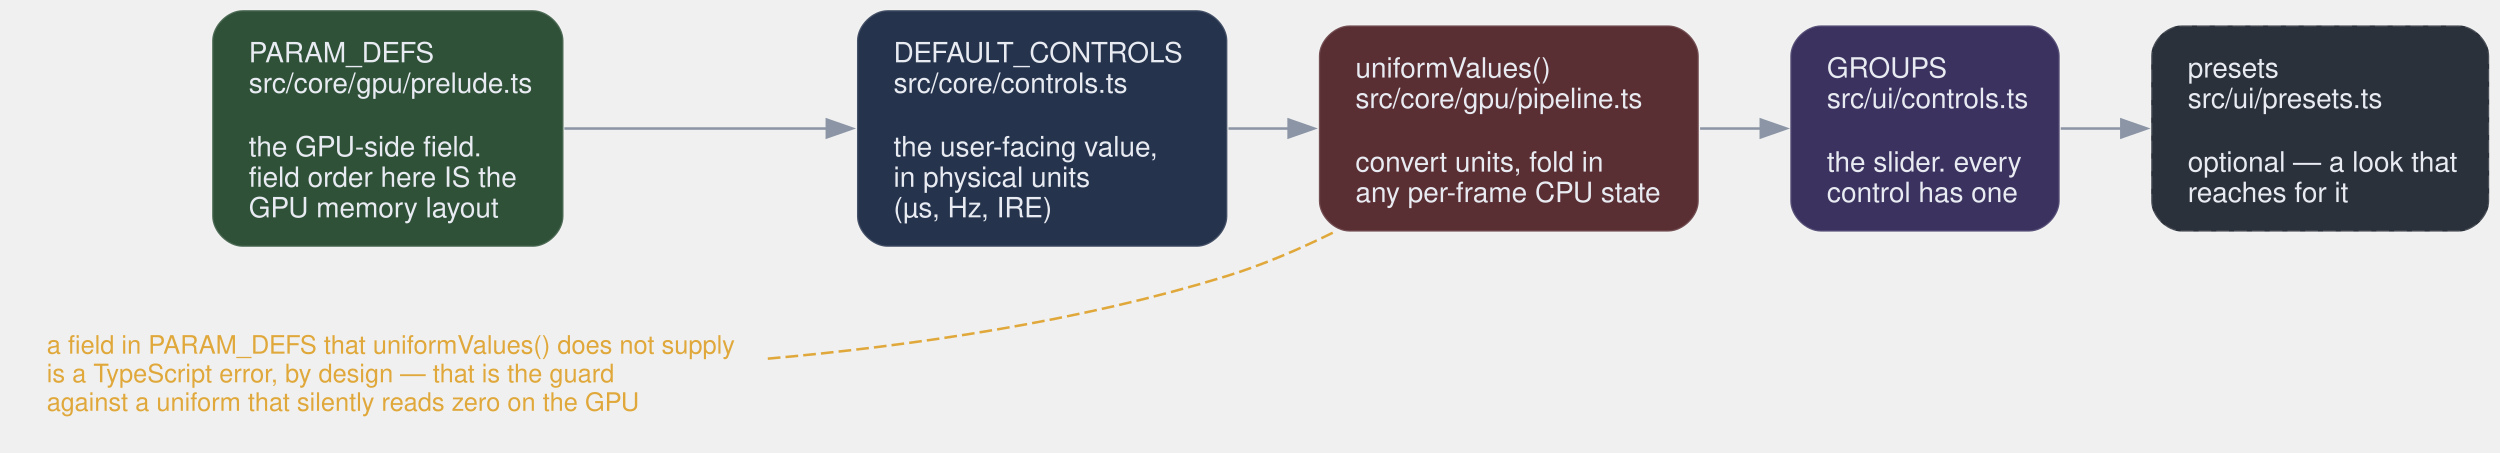
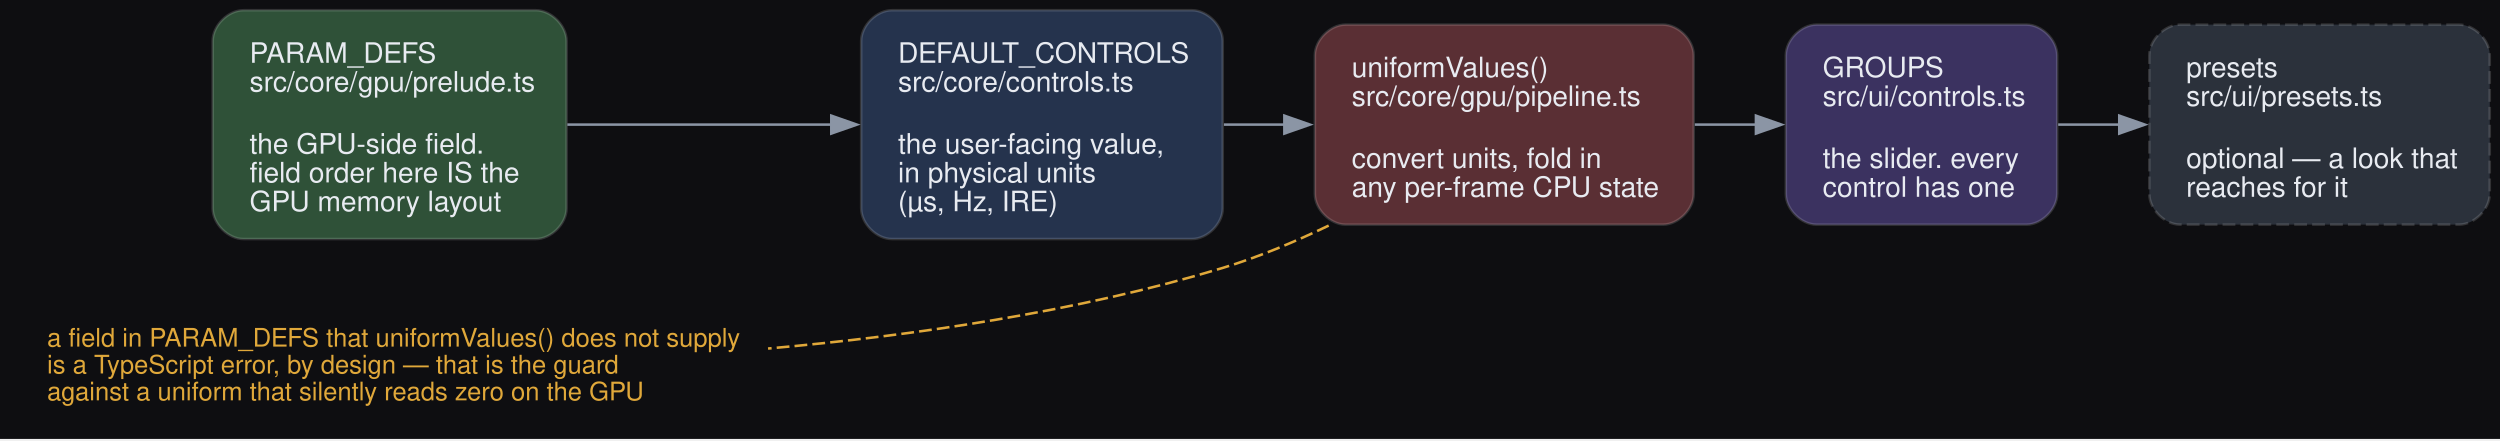
- <svg xmlns="http://www.w3.org/2000/svg" width="984pt" height="178pt" viewBox="0.00 0.00 984.00 178.00">
-   <g id="graph0" class="graph" transform="scale(1 1) rotate(0) translate(4 173.53)">
+ <svg xmlns="http://www.w3.org/2000/svg" width="977pt" height="172pt" viewBox="0.00 0.00 977.00 172.00">
+   <g id="graph0" class="graph" transform="scale(1 1) rotate(0) translate(4 167.53)">
+     <polygon fill="#0e0e11" stroke="none" points="-4,4 -4,-167.53 973,-167.53 973,4 -4,4" />
    <g id="node1" class="node">
-       <path fill="#2f5138" stroke="#ffffff" stroke-opacity="0.149" d="M205.8,-169.53C205.8,-169.53 91.5,-169.53 91.5,-169.53 85.5,-169.53 79.5,-163.53 79.5,-157.53 79.5,-157.53 79.5,-88.38 79.5,-88.38 79.5,-82.38 85.5,-76.38 91.5,-76.38 91.5,-76.38 205.8,-76.38 205.8,-76.38 211.8,-76.38 217.8,-82.38 217.8,-88.38 217.8,-88.38 217.8,-157.53 217.8,-157.53 217.8,-163.53 211.8,-169.53 205.8,-169.53" />
-       <text xml:space="preserve" text-anchor="start" x="93.9" y="-149" font-family="Helvetica,Arial,sans-serif" font-size="11.00" fill="#e8ebf1">PARAM_DEFS</text>
-       <text xml:space="preserve" text-anchor="start" x="93.9" y="-137" font-family="Helvetica,Arial,sans-serif" font-size="11.00" fill="#e8ebf1">src/core/gpu/prelude.ts</text>
-       <text xml:space="preserve" text-anchor="start" x="93.9" y="-112" font-family="Helvetica,Arial,sans-serif" font-size="11.00" fill="#e8ebf1">the GPU-side field.</text>
-       <text xml:space="preserve" text-anchor="start" x="93.9" y="-100" font-family="Helvetica,Arial,sans-serif" font-size="11.00" fill="#e8ebf1">field order here IS the</text>
-       <text xml:space="preserve" text-anchor="start" x="93.9" y="-88" font-family="Helvetica,Arial,sans-serif" font-size="11.00" fill="#e8ebf1">GPU memory layout</text>
+       <path fill="#2f5138" stroke="#ffffff" stroke-opacity="0.149" d="M205.42,-163.53C205.42,-163.53 91.12,-163.53 91.12,-163.53 85.12,-163.53 79.12,-157.53 79.12,-151.53 79.12,-151.53 79.12,-86.12 79.12,-86.12 79.12,-80.12 85.12,-74.12 91.12,-74.12 91.12,-74.12 205.42,-74.12 205.42,-74.12 211.42,-74.12 217.42,-80.12 217.42,-86.12 217.42,-86.12 217.42,-151.53 217.42,-151.53 217.42,-157.53 211.42,-163.53 205.42,-163.53" />
+       <text xml:space="preserve" text-anchor="start" x="93.52" y="-143" font-family="Helvetica,Arial,sans-serif" font-size="11.00" fill="#e8ebf1">PARAM_DEFS</text>
+       <text xml:space="preserve" text-anchor="start" x="93.52" y="-131.75" font-family="Helvetica,Arial,sans-serif" font-size="11.00" fill="#e8ebf1">src/core/gpu/prelude.ts</text>
+       <text xml:space="preserve" text-anchor="start" x="93.52" y="-107.5" font-family="Helvetica,Arial,sans-serif" font-size="11.00" fill="#e8ebf1">the GPU-side field.</text>
+       <text xml:space="preserve" text-anchor="start" x="93.52" y="-96.25" font-family="Helvetica,Arial,sans-serif" font-size="11.00" fill="#e8ebf1">field order here IS the</text>
+       <text xml:space="preserve" text-anchor="start" x="93.52" y="-85" font-family="Helvetica,Arial,sans-serif" font-size="11.00" fill="#e8ebf1">GPU memory layout</text>
    </g>
    <g id="node2" class="node">
-       <path fill="#25334d" stroke="#ffffff" stroke-opacity="0.149" d="M467.1,-169.53C467.1,-169.53 345.3,-169.53 345.3,-169.53 339.3,-169.53 333.3,-163.53 333.3,-157.53 333.3,-157.53 333.3,-88.38 333.3,-88.38 333.3,-82.38 339.3,-76.38 345.3,-76.38 345.3,-76.38 467.1,-76.38 467.1,-76.38 473.1,-76.38 479.1,-82.38 479.1,-88.38 479.1,-88.38 479.1,-157.53 479.1,-157.53 479.1,-163.53 473.1,-169.53 467.1,-169.53" />
-       <text xml:space="preserve" text-anchor="start" x="347.7" y="-149" font-family="Helvetica,Arial,sans-serif" font-size="11.00" fill="#e8ebf1">DEFAULT_CONTROLS</text>
-       <text xml:space="preserve" text-anchor="start" x="347.7" y="-137" font-family="Helvetica,Arial,sans-serif" font-size="11.00" fill="#e8ebf1">src/core/controls.ts</text>
-       <text xml:space="preserve" text-anchor="start" x="347.7" y="-112" font-family="Helvetica,Arial,sans-serif" font-size="11.00" fill="#e8ebf1">the user-facing value,</text>
-       <text xml:space="preserve" text-anchor="start" x="347.7" y="-100" font-family="Helvetica,Arial,sans-serif" font-size="11.00" fill="#e8ebf1">in physical units</text>
-       <text xml:space="preserve" text-anchor="start" x="347.7" y="-88" font-family="Helvetica,Arial,sans-serif" font-size="11.00" fill="#e8ebf1">(µs, Hz, IRE)</text>
+       <path fill="#25334d" stroke="#ffffff" stroke-opacity="0.149" d="M461.85,-163.53C461.85,-163.53 344.55,-163.53 344.55,-163.53 338.55,-163.53 332.55,-157.53 332.55,-151.53 332.55,-151.53 332.55,-86.12 332.55,-86.12 332.55,-80.12 338.55,-74.12 344.55,-74.12 344.55,-74.12 461.85,-74.12 461.85,-74.12 467.85,-74.12 473.85,-80.12 473.85,-86.12 473.85,-86.12 473.85,-151.53 473.85,-151.53 473.85,-157.53 467.85,-163.53 461.85,-163.53" />
+       <text xml:space="preserve" text-anchor="start" x="346.95" y="-143" font-family="Helvetica,Arial,sans-serif" font-size="11.00" fill="#e8ebf1">DEFAULT_CONTROLS</text>
+       <text xml:space="preserve" text-anchor="start" x="346.95" y="-131.75" font-family="Helvetica,Arial,sans-serif" font-size="11.00" fill="#e8ebf1">src/core/controls.ts</text>
+       <text xml:space="preserve" text-anchor="start" x="346.95" y="-107.5" font-family="Helvetica,Arial,sans-serif" font-size="11.00" fill="#e8ebf1">the user-facing value,</text>
+       <text xml:space="preserve" text-anchor="start" x="346.95" y="-96.25" font-family="Helvetica,Arial,sans-serif" font-size="11.00" fill="#e8ebf1">in physical units</text>
+       <text xml:space="preserve" text-anchor="start" x="346.95" y="-85" font-family="Helvetica,Arial,sans-serif" font-size="11.00" fill="#e8ebf1">(µs, Hz, IRE)</text>
    </g>
    <g id="edge1" class="edge">
-       <path fill="none" stroke="#8b95a5" d="M218.13,-122.95C250.01,-122.95 288.22,-122.95 321.77,-122.95" />
-       <polygon fill="#8b95a5" stroke="#8b95a5" points="321.44,-126.46 331.44,-122.96 321.44,-119.46 321.44,-126.46" />
+       <path fill="none" stroke="#8b95a5" d="M217.72,-118.83C249.66,-118.83 287.9,-118.83 321.27,-118.83" />
+       <polygon fill="#8b95a5" stroke="#8b95a5" points="320.87,-122.33 330.87,-118.83 320.87,-115.33 320.87,-122.33" />
    </g>
    <g id="node3" class="node">
-       <path fill="#5a2f34" stroke="#ffffff" stroke-opacity="0.149" d="M652.65,-163.53C652.65,-163.53 527.1,-163.53 527.1,-163.53 521.1,-163.53 515.1,-157.53 515.1,-151.53 515.1,-151.53 515.1,-94.38 515.1,-94.38 515.1,-88.38 521.1,-82.38 527.1,-82.38 527.1,-82.38 652.65,-82.38 652.65,-82.38 658.65,-82.38 664.65,-88.38 664.65,-94.38 664.65,-94.38 664.65,-151.53 664.65,-151.53 664.65,-157.53 658.65,-163.53 652.65,-163.53" />
-       <text xml:space="preserve" text-anchor="start" x="529.5" y="-143" font-family="Helvetica,Arial,sans-serif" font-size="11.00" fill="#e8ebf1">uniformValues()</text>
-       <text xml:space="preserve" text-anchor="start" x="529.5" y="-131" font-family="Helvetica,Arial,sans-serif" font-size="11.00" fill="#e8ebf1">src/core/gpu/pipeline.ts</text>
-       <text xml:space="preserve" text-anchor="start" x="529.5" y="-106" font-family="Helvetica,Arial,sans-serif" font-size="11.00" fill="#e8ebf1">convert units, fold in</text>
-       <text xml:space="preserve" text-anchor="start" x="529.5" y="-94" font-family="Helvetica,Arial,sans-serif" font-size="11.00" fill="#e8ebf1">any per-frame CPU state</text>
+       <path fill="#5a2f34" stroke="#ffffff" stroke-opacity="0.149" d="M645.9,-157.91C645.9,-157.91 521.85,-157.91 521.85,-157.91 515.85,-157.91 509.85,-151.91 509.85,-145.91 509.85,-145.91 509.85,-91.75 509.85,-91.75 509.85,-85.75 515.85,-79.75 521.85,-79.75 521.85,-79.75 645.9,-79.75 645.9,-79.75 651.9,-79.75 657.9,-85.75 657.9,-91.75 657.9,-91.75 657.9,-145.91 657.9,-145.91 657.9,-151.91 651.9,-157.91 645.9,-157.91" />
+       <text xml:space="preserve" text-anchor="start" x="524.25" y="-137.38" font-family="Helvetica,Arial,sans-serif" font-size="11.00" fill="#e8ebf1">uniformValues()</text>
+       <text xml:space="preserve" text-anchor="start" x="524.25" y="-126.13" font-family="Helvetica,Arial,sans-serif" font-size="11.00" fill="#e8ebf1">src/core/gpu/pipeline.ts</text>
+       <text xml:space="preserve" text-anchor="start" x="524.25" y="-101.88" font-family="Helvetica,Arial,sans-serif" font-size="11.00" fill="#e8ebf1">convert units, fold in</text>
+       <text xml:space="preserve" text-anchor="start" x="524.25" y="-90.63" font-family="Helvetica,Arial,sans-serif" font-size="11.00" fill="#e8ebf1">any per-frame CPU state</text>
    </g>
    <g id="edge2" class="edge">
-       <path fill="none" stroke="#8b95a5" d="M479.52,-122.95C487.39,-122.95 495.46,-122.95 503.46,-122.95" />
-       <polygon fill="#8b95a5" stroke="#8b95a5" points="503.2,-126.46 513.2,-122.96 503.2,-119.46 503.2,-126.46" />
+       <path fill="none" stroke="#8b95a5" d="M474.3,-118.83C482.15,-118.83 490.19,-118.83 498.19,-118.83" />
+       <polygon fill="#8b95a5" stroke="#8b95a5" points="497.93,-122.33 507.93,-118.83 497.93,-115.33 497.93,-122.33" />
    </g>
    <g id="node4" class="node">
-       <path fill="#3b3260" stroke="#ffffff" stroke-opacity="0.149" d="M794.7,-163.53C794.7,-163.53 712.65,-163.53 712.65,-163.53 706.65,-163.53 700.65,-157.53 700.65,-151.53 700.65,-151.53 700.65,-94.38 700.65,-94.38 700.65,-88.38 706.65,-82.38 712.65,-82.38 712.65,-82.38 794.7,-82.38 794.7,-82.38 800.7,-82.38 806.7,-88.38 806.7,-94.38 806.7,-94.38 806.7,-151.53 806.7,-151.53 806.7,-157.53 800.7,-163.53 794.7,-163.53" />
-       <text xml:space="preserve" text-anchor="start" x="715.05" y="-143" font-family="Helvetica,Arial,sans-serif" font-size="11.00" fill="#e8ebf1">GROUPS</text>
-       <text xml:space="preserve" text-anchor="start" x="715.05" y="-131" font-family="Helvetica,Arial,sans-serif" font-size="11.00" fill="#e8ebf1">src/ui/controls.ts</text>
-       <text xml:space="preserve" text-anchor="start" x="715.05" y="-106" font-family="Helvetica,Arial,sans-serif" font-size="11.00" fill="#e8ebf1">the slider. every</text>
-       <text xml:space="preserve" text-anchor="start" x="715.05" y="-94" font-family="Helvetica,Arial,sans-serif" font-size="11.00" fill="#e8ebf1">control has one</text>
+       <path fill="#3b3260" stroke="#ffffff" stroke-opacity="0.149" d="M787.95,-157.91C787.95,-157.91 705.9,-157.91 705.9,-157.91 699.9,-157.91 693.9,-151.91 693.9,-145.91 693.9,-145.91 693.9,-91.75 693.9,-91.75 693.9,-85.75 699.9,-79.75 705.9,-79.75 705.9,-79.75 787.95,-79.75 787.95,-79.75 793.95,-79.75 799.95,-85.75 799.95,-91.75 799.95,-91.75 799.95,-145.91 799.95,-145.91 799.95,-151.91 793.95,-157.91 787.95,-157.91" />
+       <text xml:space="preserve" text-anchor="start" x="708.3" y="-137.38" font-family="Helvetica,Arial,sans-serif" font-size="11.00" fill="#e8ebf1">GROUPS</text>
+       <text xml:space="preserve" text-anchor="start" x="708.3" y="-126.13" font-family="Helvetica,Arial,sans-serif" font-size="11.00" fill="#e8ebf1">src/ui/controls.ts</text>
+       <text xml:space="preserve" text-anchor="start" x="708.3" y="-101.88" font-family="Helvetica,Arial,sans-serif" font-size="11.00" fill="#e8ebf1">the slider. every</text>
+       <text xml:space="preserve" text-anchor="start" x="708.3" y="-90.63" font-family="Helvetica,Arial,sans-serif" font-size="11.00" fill="#e8ebf1">control has one</text>
    </g>
    <g id="edge3" class="edge">
-       <path fill="none" stroke="#8b95a5" d="M665.15,-122.95C673.18,-122.95 681.31,-122.95 689.2,-122.95" />
-       <polygon fill="#8b95a5" stroke="#8b95a5" points="689.05,-126.46 699.05,-122.96 689.05,-119.46 689.05,-126.46" />
+       <path fill="none" stroke="#8b95a5" d="M658.33,-118.83C666.36,-118.83 674.48,-118.83 682.37,-118.83" />
+       <polygon fill="#8b95a5" stroke="#8b95a5" points="682.22,-122.33 692.22,-118.83 682.22,-115.33 682.22,-122.33" />
    </g>
    <g id="node6" class="node">
-       <path fill="none" stroke="none" d="M285.3,-53.91C285.3,-53.91 12,-53.91 12,-53.91 6,-53.91 0,-47.91 0,-41.91 0,-41.91 0,-12 0,-12 0,-6 6,0 12,0 12,0 285.3,0 285.3,0 291.3,0 297.3,-6 297.3,-12 297.3,-12 297.3,-41.91 297.3,-41.91 297.3,-47.91 291.3,-53.91 285.3,-53.91" />
-       <text xml:space="preserve" text-anchor="start" x="14.4" y="-34.33" font-family="Helvetica,Arial,sans-serif" font-size="10.00" fill="#e0a83a">a field in PARAM_DEFS that uniformValues() does not supply</text>
-       <text xml:space="preserve" text-anchor="start" x="14.4" y="-23.08" font-family="Helvetica,Arial,sans-serif" font-size="10.00" fill="#e0a83a">is a TypeScript error, by design — that is the guard</text>
-       <text xml:space="preserve" text-anchor="start" x="14.4" y="-11.83" font-family="Helvetica,Arial,sans-serif" font-size="10.00" fill="#e0a83a">against a uniform that silently reads zero on the GPU</text>
+       <path fill="none" stroke="none" d="M284.55,-51.66C284.55,-51.66 12,-51.66 12,-51.66 6,-51.66 0,-45.66 0,-39.66 0,-39.66 0,-12 0,-12 0,-6 6,0 12,0 12,0 284.55,0 284.55,0 290.55,0 296.55,-6 296.55,-12 296.55,-12 296.55,-39.66 296.55,-39.66 296.55,-45.66 290.55,-51.66 284.55,-51.66" />
+       <text xml:space="preserve" text-anchor="start" x="14.4" y="-32.08" font-family="Helvetica,Arial,sans-serif" font-size="10.00" fill="#e0a83a">a field in PARAM_DEFS that uniformValues() does not supply</text>
+       <text xml:space="preserve" text-anchor="start" x="14.4" y="-21.58" font-family="Helvetica,Arial,sans-serif" font-size="10.00" fill="#e0a83a">is a TypeScript error, by design — that is the guard</text>
+       <text xml:space="preserve" text-anchor="start" x="14.4" y="-11.08" font-family="Helvetica,Arial,sans-serif" font-size="10.00" fill="#e0a83a">against a uniform that silently reads zero on the GPU</text>
    </g>
    <g id="edge5" class="edge">
-       <path fill="none" stroke="#e0a83a" stroke-dasharray="5,2" d="M520.58,-81.93C507.2,-75.33 493,-69.26 479.1,-64.95 421.08,-46.98 354.93,-37.36 297.2,-32.27" />
+       <path fill="none" stroke="#e0a83a" stroke-dasharray="5,2" d="M515.25,-79.37C501.88,-72.94 487.7,-67.02 473.85,-62.83 417.13,-45.66 352.63,-36.34 296.15,-31.32" />
    </g>
    <g id="node5" class="node">
-       <path fill="#2b313b" stroke="#ffffff" stroke-dasharray="5,2" stroke-opacity="0.149" d="M963.75,-163.53C963.75,-163.53 854.7,-163.53 854.7,-163.53 848.7,-163.53 842.7,-157.53 842.7,-151.53 842.7,-151.53 842.7,-94.38 842.7,-94.38 842.7,-88.38 848.7,-82.38 854.7,-82.38 854.7,-82.38 963.75,-82.38 963.75,-82.38 969.75,-82.38 975.75,-88.38 975.75,-94.38 975.75,-94.38 975.75,-151.53 975.75,-151.53 975.75,-157.53 969.75,-163.53 963.75,-163.53" />
-       <text xml:space="preserve" text-anchor="start" x="857.1" y="-143" font-family="Helvetica,Arial,sans-serif" font-size="11.00" fill="#e8ebf1">presets</text>
-       <text xml:space="preserve" text-anchor="start" x="857.1" y="-131" font-family="Helvetica,Arial,sans-serif" font-size="11.00" fill="#e8ebf1">src/ui/presets.ts</text>
-       <text xml:space="preserve" text-anchor="start" x="857.1" y="-106" font-family="Helvetica,Arial,sans-serif" font-size="11.00" fill="#e8ebf1">optional — a look that</text>
-       <text xml:space="preserve" text-anchor="start" x="857.1" y="-94" font-family="Helvetica,Arial,sans-serif" font-size="11.00" fill="#e8ebf1">reaches for it</text>
+       <path fill="#2b313b" stroke="#ffffff" stroke-dasharray="5,2" stroke-opacity="0.149" d="M957,-157.91C957,-157.91 847.95,-157.91 847.95,-157.91 841.95,-157.91 835.95,-151.91 835.95,-145.91 835.95,-145.91 835.95,-91.75 835.95,-91.75 835.95,-85.75 841.95,-79.75 847.95,-79.75 847.95,-79.75 957,-79.75 957,-79.75 963,-79.75 969,-85.75 969,-91.75 969,-91.75 969,-145.91 969,-145.91 969,-151.91 963,-157.91 957,-157.91" />
+       <text xml:space="preserve" text-anchor="start" x="850.35" y="-137.38" font-family="Helvetica,Arial,sans-serif" font-size="11.00" fill="#e8ebf1">presets</text>
+       <text xml:space="preserve" text-anchor="start" x="850.35" y="-126.13" font-family="Helvetica,Arial,sans-serif" font-size="11.00" fill="#e8ebf1">src/ui/presets.ts</text>
+       <text xml:space="preserve" text-anchor="start" x="850.35" y="-101.88" font-family="Helvetica,Arial,sans-serif" font-size="11.00" fill="#e8ebf1">optional — a look that</text>
+       <text xml:space="preserve" text-anchor="start" x="850.35" y="-90.63" font-family="Helvetica,Arial,sans-serif" font-size="11.00" fill="#e8ebf1">reaches for it</text>
    </g>
    <g id="edge4" class="edge">
-       <path fill="none" stroke="#8b95a5" d="M807.09,-122.95C814.82,-122.95 822.93,-122.95 831.04,-122.95" />
-       <polygon fill="#8b95a5" stroke="#8b95a5" points="830.96,-126.46 840.96,-122.96 830.96,-119.46 830.96,-126.46" />
+       <path fill="none" stroke="#8b95a5" d="M800.34,-118.83C808.07,-118.83 816.18,-118.83 824.29,-118.83" />
+       <polygon fill="#8b95a5" stroke="#8b95a5" points="824.21,-122.33 834.21,-118.83 824.21,-115.33 824.21,-122.33" />
    </g>
  </g>
</svg>
